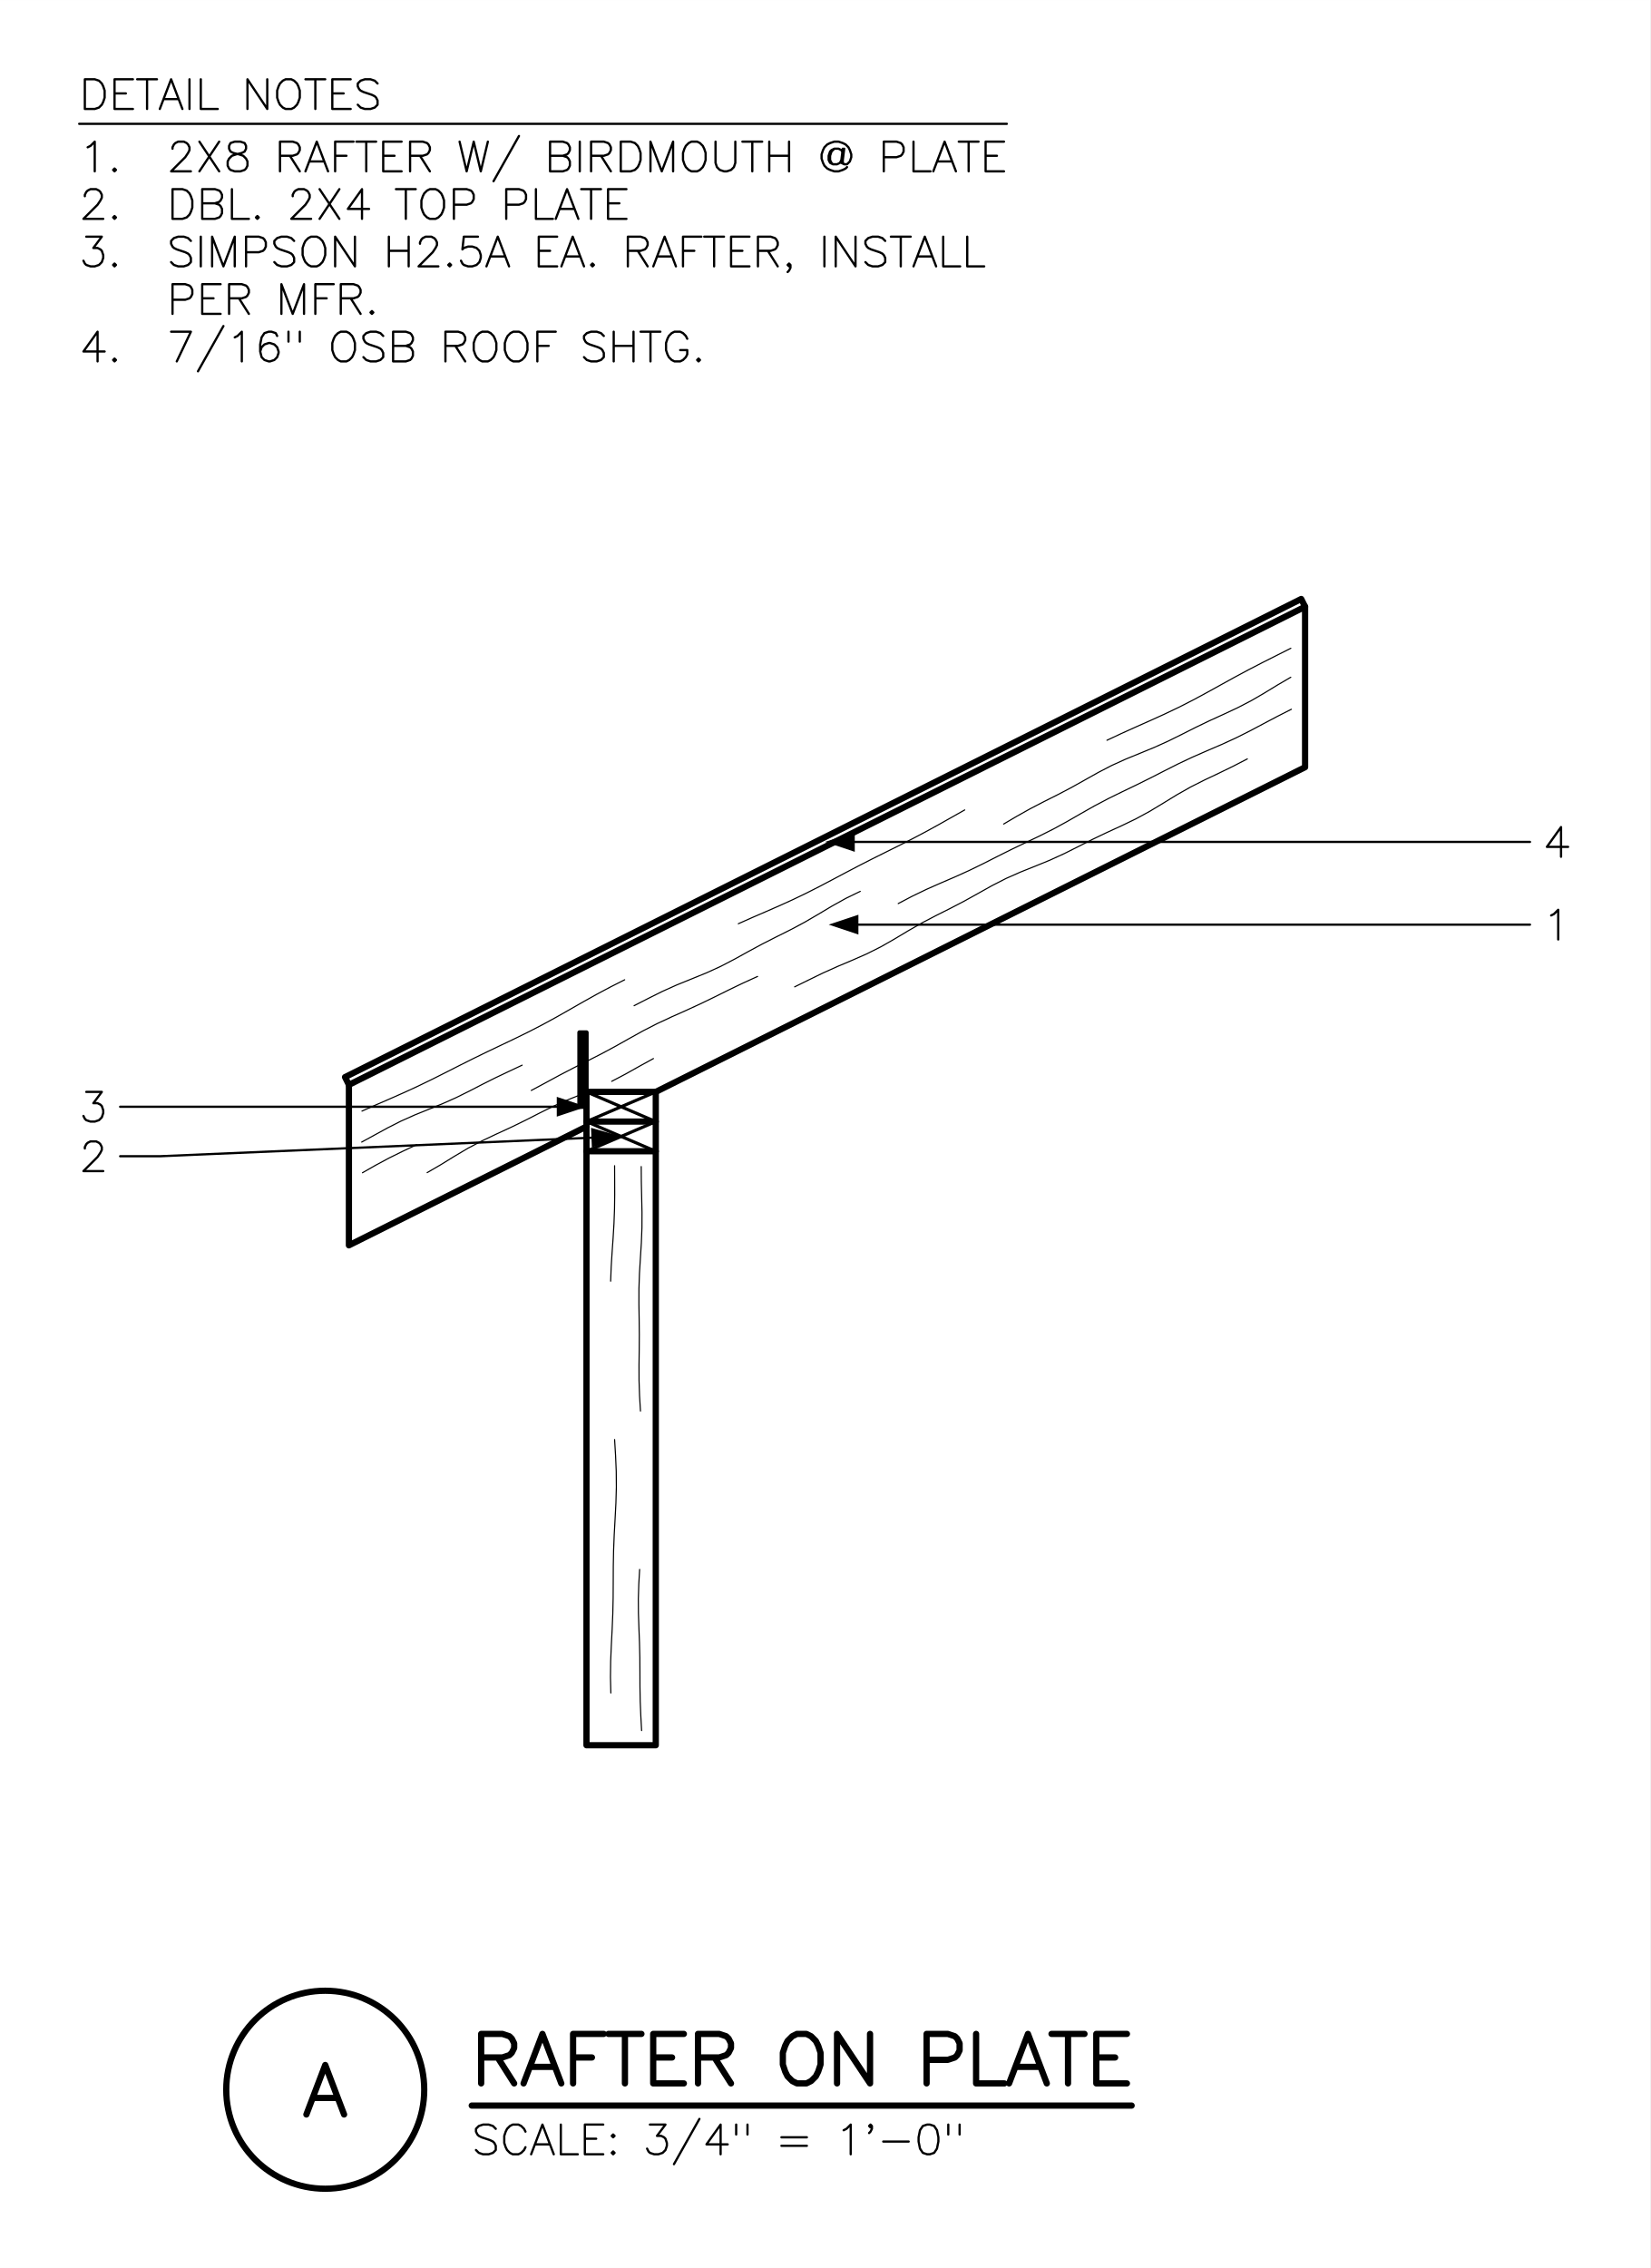
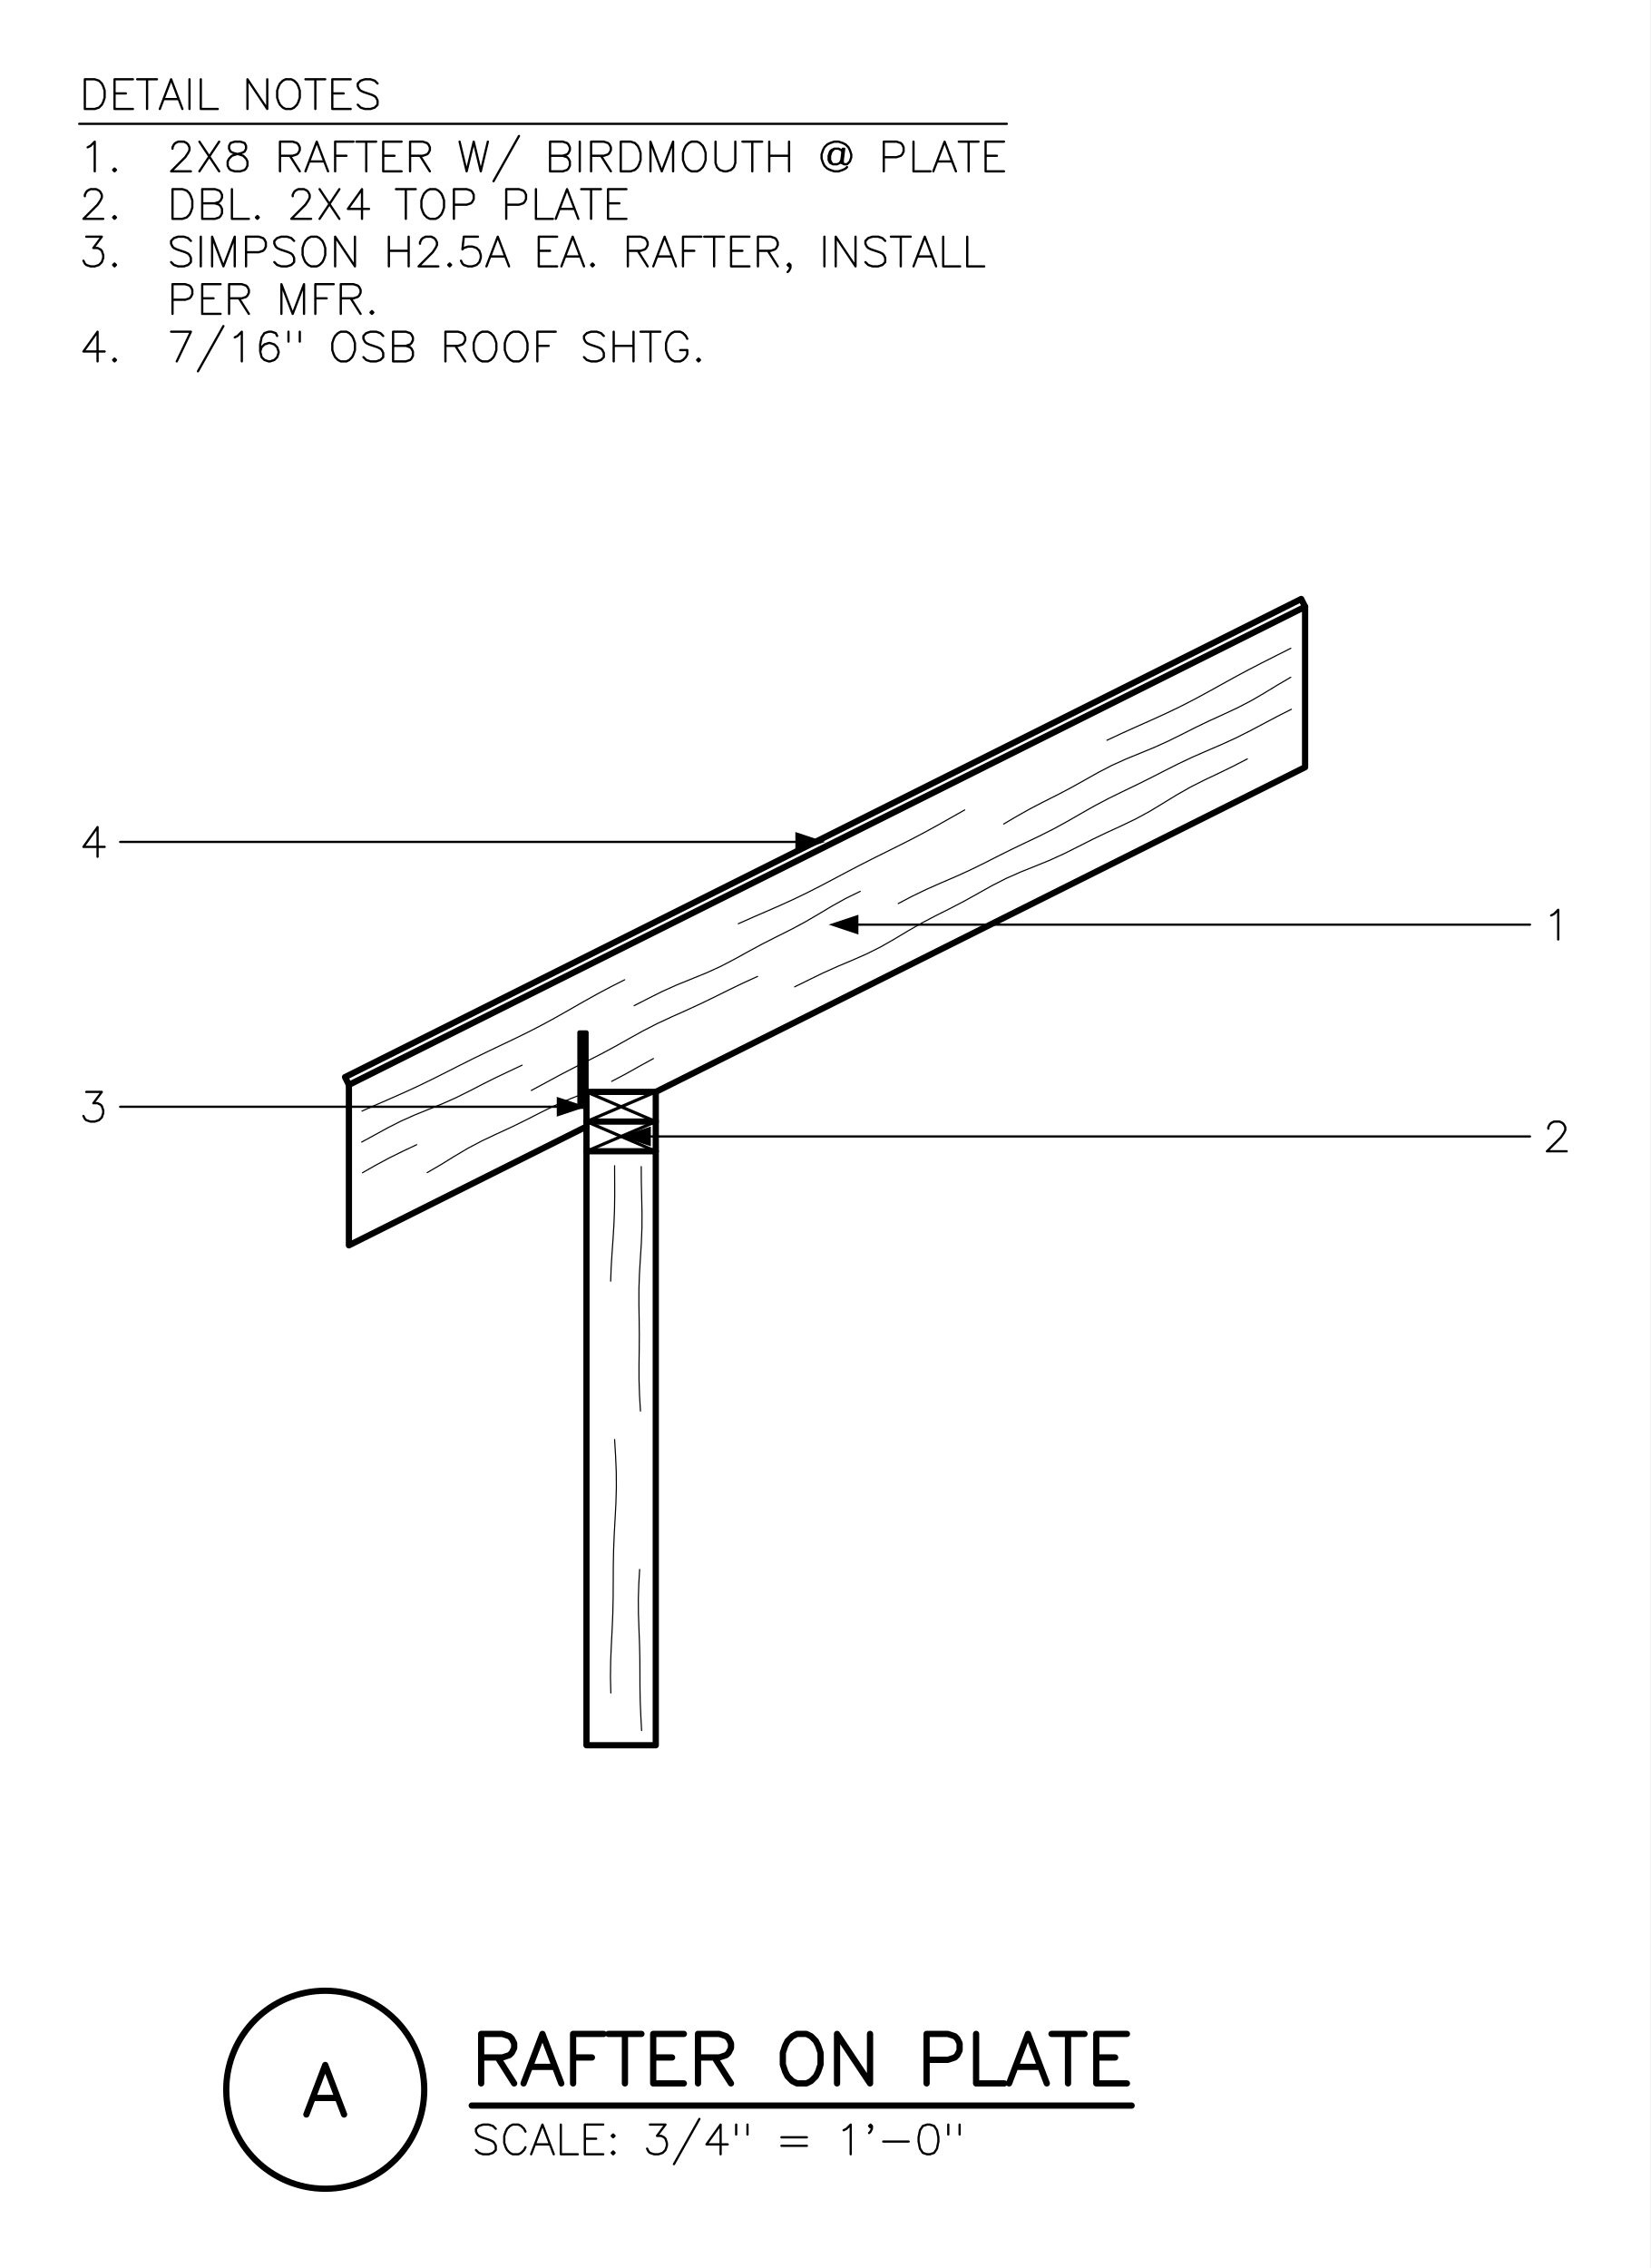
<svg xmlns="http://www.w3.org/2000/svg" width="5.209in" height="7.159in" viewBox="0 0 500.111 687.28">
  <rect width="100%" height="100%" fill="#fff" />
  <g id="S-DETL-PATT">
    <g data-src="stud">
      <path d="M194.457 524.44L194.216 520M194.216 520L194.033 515.56M194.033 515.56L193.955 511.12M193.955 511.12L193.944 506.68M193.944 506.68L193.917 502.24M193.917 502.24L193.81 497.8M193.81 497.8L193.64 493.36M193.64 493.36L193.491 488.92M193.491 488.92L193.464 484.48M193.464 484.48L193.601 480.04M193.601 480.04L193.856 475.6M194.109 427.6L193.831 422.969M193.831 422.969L193.677 418.338M193.677 418.338L193.667 413.708M193.667 413.708L193.728 409.077M193.728 409.077L193.757 404.447M193.757 404.447L193.711 399.816M193.711 399.816L193.639 395.185M193.639 395.185L193.646 390.555M193.646 390.555L193.802 385.924M193.802 385.924L194.084 381.294M194.084 381.294L194.377 376.663M194.377 376.663L194.557 372.032M194.557 372.032L194.572 367.402M194.572 367.402L194.474 362.771M194.474 362.771L194.371 358.141M194.371 358.141L194.34 353.51M185.13 513.04L185.013 508.24M185.013 508.24L185.075 503.44M185.075 503.44L185.275 498.64M185.275 498.64L185.522 493.84M185.522 493.84L185.722 489.04M185.722 489.04L185.826 484.24M185.826 484.24L185.854 479.44M185.854 479.44L185.874 474.64M185.874 474.64L185.963 469.84M185.963 469.84L186.155 465.04M186.155 465.04L186.42 460.24M186.42 460.24L186.669 455.44M186.669 455.44L186.804 450.64M186.804 450.64L186.765 445.84M186.765 445.84L186.56 441.04M186.56 441.04L186.268 436.24M185.073 388.24L185.238 383.866M185.238 383.866L185.511 379.493M185.511 379.493L185.819 375.12M185.819 375.12L186.081 370.746M186.081 370.746L186.244 366.373M186.244 366.373L186.3 362M186.3 362L186.288 357.626M186.288 357.626L186.268 353.253" fill="none" stroke="#000" stroke-linecap="round" stroke-linejoin="round" stroke-width="0.34" />
    </g>
    <g data-src="rafter">
      <path d="M129.459 355.345L133.617 352.928M133.617 352.928L137.717 350.394M137.717 350.394L141.856 347.94M141.856 347.94L146.104 345.702M146.104 345.702L150.446 343.653M150.446 343.653L154.807 341.642M154.807 341.642L159.122 339.54M159.122 339.54L163.398 337.358M163.398 337.358L167.701 335.231M167.701 335.231L172.092 333.28M172.092 333.28L176.561 331.484M185.391 327.678L189.64 325.442M189.64 325.442L193.828 323.087M193.828 323.087L198.041 320.779M240.84 299.045L245.148 296.927M245.148 296.927L249.464 294.828M249.464 294.828L253.846 292.859M253.846 292.859L258.278 290.989M258.278 290.989L262.679 289.058M262.679 289.058L266.97 286.907M266.97 286.907L271.144 284.521M271.144 284.521L275.271 282.044M275.271 282.044L279.445 279.657M279.445 279.657L283.698 277.431M283.698 277.431L287.989 275.28M287.989 275.28L292.247 273.061M292.247 273.061L296.446 270.727M296.446 270.727L300.639 268.38M300.639 268.38L304.912 266.193M304.912 266.193L309.306 264.248M309.306 264.248L313.779 262.46M313.779 262.46L318.234 260.637M318.234 260.637L322.602 258.64M322.602 258.64L326.892 256.488M326.892 256.488L331.174 254.319M331.174 254.319L335.505 252.247M335.505 252.247L339.871 250.246M339.871 250.246L344.198 248.166M344.198 248.166L348.418 245.874M348.418 245.874L352.54 243.385M352.54 243.385L356.646 240.863M356.646 240.863L360.827 238.492M360.827 238.492L365.112 236.33M365.112 236.33L369.451 234.274M369.451 234.274L373.767 232.172M373.767 232.172L378.031 229.968M109.856 355.383L113.88 353.084M113.88 353.084L117.96 350.897M117.96 350.897L122.111 348.849M122.111 348.849L126.297 346.875M161.013 330.442L165.247 328.175M165.247 328.175L169.469 325.887M169.469 325.887L173.726 323.667M173.726 323.667L178.015 321.512M178.015 321.512L182.292 319.334M182.292 319.334L186.521 317.058M186.521 317.058L190.708 314.7M190.708 314.7L194.91 312.37M194.91 312.37L199.181 310.18M199.181 310.18L203.533 308.15M203.533 308.15L207.921 306.193M207.921 306.193L212.287 304.191M212.287 304.191L216.606 302.096M216.606 302.096L220.905 299.961M220.905 299.961L225.232 297.882M225.232 297.882L229.602 295.89M272.227 273.807L276.43 271.6M276.43 271.6L280.705 269.535M280.705 269.535L285.051 267.612M285.051 267.612L289.418 265.733M289.418 265.733L293.747 263.775M293.747 263.775L298.013 261.694M298.013 261.694L302.246 259.545M302.246 259.545L306.493 257.423M306.493 257.423L310.773 255.37M310.773 255.37L315.06 253.328M315.06 253.328L319.3 251.194M319.3 251.194L323.467 248.914M323.467 248.914L327.588 246.541M327.588 246.541L331.724 244.198M331.724 244.198L335.923 241.982M335.923 241.982L340.184 239.89M340.184 239.89L344.463 237.833M344.463 237.833L348.716 235.724M348.716 235.724L352.94 233.559M352.94 233.559L357.178 231.42M357.178 231.42L361.473 229.396M361.473 229.396L365.829 227.492M365.829 227.492L370.197 225.615M370.197 225.615L374.517 223.641M374.517 223.641L378.761 221.514M378.761 221.514L382.955 219.287M382.955 219.287L387.153 217.068M387.153 217.068L391.386 214.92M109.618 346.085L113.565 343.93M113.565 343.93L117.509 341.769M117.509 341.769L121.516 339.735M121.516 339.735L125.623 337.9M125.623 337.9L129.802 336.211M129.802 336.211L133.98 334.518M133.98 334.518L138.089 332.688M138.089 332.688L142.118 330.698M142.118 330.698L146.111 328.636M146.111 328.636L150.127 326.619M150.127 326.619L154.187 324.69M154.187 324.69L158.253 322.774M192.178 304.76L196.448 302.566M196.448 302.566L200.744 300.425M200.744 300.425L205.127 298.459M205.127 298.459L209.589 296.648M209.589 296.648L214.048 294.834M214.048 294.834L218.418 292.841M218.418 292.841L222.677 290.626M222.677 290.626L226.88 288.299M226.88 288.299L231.107 286.019M231.107 286.019L235.387 283.847M235.387 283.847L239.679 281.698M239.679 281.698L243.914 279.434M243.914 279.434L248.069 277.011M248.069 277.011L252.201 274.541M252.201 274.541L256.4 272.207M256.4 272.207L260.718 270.109M304.182 249.707L308.199 247.335M308.199 247.335L312.262 245.054M312.262 245.054L316.393 242.911M316.393 242.911L320.55 240.819M320.55 240.819L324.672 238.656M324.672 238.656L328.739 236.384M328.739 236.384L332.799 234.099M332.799 234.099L336.931 231.955M336.931 231.955L341.172 230.033M341.172 230.033L345.492 228.267M345.492 228.267L349.807 226.491M349.807 226.491L354.051 224.573M354.051 224.573L358.222 222.509M358.222 222.509L362.377 220.413M362.377 220.413L366.572 218.396M366.572 218.396L370.808 216.463M370.808 216.463L375.026 214.493M375.026 214.493L379.159 212.352M379.159 212.352L383.189 210.007M383.189 210.007L387.174 207.571M387.174 207.571L391.2 205.217M109.699 336.696L113.987 334.795M113.987 334.795L118.29 332.925M118.29 332.925L122.58 331.03M122.58 331.03L126.836 329.066M126.836 329.066L131.052 327.021M131.052 327.021L135.238 324.917M135.238 324.917L139.415 322.796M139.415 322.796L143.605 320.7M143.605 320.7L147.817 318.649M147.817 318.649L152.047 316.634M152.047 316.634L156.277 314.617M156.277 314.617L160.481 312.549M160.481 312.549L164.641 310.394M164.641 310.394L168.755 308.146M168.755 308.146L172.836 305.831M172.836 305.831L176.909 303.503M176.909 303.503L181.005 301.218M181.005 301.218L185.141 299.015M185.141 299.015L189.322 296.901M223.764 279.92L227.896 278.083M227.896 278.083L232.048 276.285M232.048 276.285L236.194 274.475M236.194 274.475L240.311 272.606M240.311 272.606L244.383 270.648M244.383 270.648L248.411 268.603M248.411 268.603L252.41 266.499M252.41 266.499L256.401 264.379M256.401 264.379L260.404 262.284M260.404 262.284L264.429 260.233M264.429 260.233L268.473 258.218M268.473 258.218L272.519 256.209M272.519 256.209L276.548 254.164M276.548 254.164L280.544 252.055M280.544 252.055L284.506 249.877M284.506 249.877L288.445 247.653M288.445 247.653L292.384 245.429M335.493 224.317L339.834 222.281M339.834 222.281L344.206 220.309M344.206 220.309L348.591 218.36M348.591 218.36L352.959 216.38M352.959 216.38L357.285 214.313M357.285 214.313L361.555 212.136M361.555 212.136L365.776 209.861M365.776 209.861L369.972 207.536M369.972 207.536L374.172 205.218M374.172 205.218L378.397 202.951M378.397 202.951L382.656 200.75M382.656 200.75L386.936 198.593M386.936 198.593L391.216 196.436" fill="none" stroke="#000" stroke-linecap="round" stroke-linejoin="round" stroke-width="0.34" />
    </g>
  </g>
  <g id="S-DETL-BYND">
    <g data-src="plate1">
      <path d="M177.745 348.88L198.745 339.88" fill="none" stroke="#000" stroke-linecap="round" stroke-linejoin="round" stroke-width="0.945" />
      <path d="M198.745 348.88L177.745 339.88" fill="none" stroke="#000" stroke-linecap="round" stroke-linejoin="round" stroke-width="0.945" />
    </g>
    <g data-src="plate2">
      <path d="M177.745 339.88L198.745 330.88" fill="none" stroke="#000" stroke-linecap="round" stroke-linejoin="round" stroke-width="0.945" />
      <path d="M198.745 339.88L177.745 330.88" fill="none" stroke="#000" stroke-linecap="round" stroke-linejoin="round" stroke-width="0.945" />
    </g>
  </g>
  <g id="S-DETL-CUT">
    <g data-src="stud">
      <path d="M177.745 528.88L198.745 528.88L198.745 348.88L177.745 348.88L177.745 528.88Z" fill="none" stroke="#000" stroke-linecap="round" stroke-linejoin="round" stroke-width="1.89" />
    </g>
    <g data-src="plate1">
      <path d="M198.745 348.88L198.745 339.88L177.745 339.88L177.745 348.88" fill="none" stroke="#000" stroke-linecap="round" stroke-linejoin="round" stroke-width="1.89" />
    </g>
    <g data-src="plate2">
      <path d="M198.745 339.88L198.745 330.88L177.745 330.88L177.745 339.88" fill="none" stroke="#000" stroke-linecap="round" stroke-linejoin="round" stroke-width="1.89" />
    </g>
    <g data-src="rafter">
      <path d="M198.745 330.88L395.54 232.482L395.54 183.848L105.745 328.745L105.745 377.38L177.745 341.38" fill="none" stroke="#000" stroke-linecap="round" stroke-linejoin="round" stroke-width="1.89" />
    </g>
    <g data-src="shtg">
      <path d="M395.54 183.848L394.366 181.5L104.571 326.397L105.745 328.745" fill="none" stroke="#000" stroke-linecap="round" stroke-linejoin="round" stroke-width="1.89" />
    </g>
  </g>
  <g id="S-DETL-STL">
    <g data-src="tie">
      <path d="M177.745 312.88L177.745 335.38L175.633 335.38L175.633 312.88L177.745 312.88Z" fill="#000" fill-rule="evenodd" stroke="none" />
      <path d="M177.745 335.38L175.633 335.38L175.633 312.88L177.745 312.88L177.745 330.88" fill="none" stroke="#000" stroke-linecap="round" stroke-linejoin="round" stroke-width="1.323" />
    </g>
  </g>
  <g id="S-ANNO-NOTE">
    <g data-src="n1">
      <path d="M470.111 277.404L470.968 276.976L472.254 275.69L472.254 284.69" fill="none" stroke="#000" stroke-linecap="round" stroke-linejoin="round" stroke-width="0.68" />
      <path d="M463.7 280.19L451.7 280.19L260.162 280.19" fill="none" stroke="#000" stroke-linecap="round" stroke-linejoin="round" stroke-width="0.68" />
      <path d="M251.162 280.19L260.162 283.19L260.162 277.19L251.162 280.19Z" fill="#000" fill-rule="evenodd" stroke="none" />
      <path d="M26.571 44.614L27.429 44.186L28.714 42.9L28.714 51.9M34.714 51.043L34.286 51.471L34.714 51.9L35.143 51.471L34.714 51.043" fill="none" stroke="#000" stroke-linecap="round" stroke-linejoin="round" stroke-width="0.68" />
      <path d="M52.286 45.043L52.286 44.614L52.714 43.757L53.143 43.329L54 42.9L55.714 42.9L56.571 43.329L57 43.757L57.429 44.614L57.429 45.471L57 46.329L56.143 47.614L51.857 51.9L57.857 51.9M60.429 42.9L66.429 51.9M66.429 42.9L60.429 51.9M71.143 42.9L69.857 43.329L69.429 44.186L69.429 45.043L69.857 45.9L70.714 46.329L72.429 46.757L73.714 47.186L74.571 48.043L75 48.9L75 50.186L74.571 51.043L74.143 51.471L72.857 51.9L71.143 51.9L69.857 51.471L69.429 51.043L69 50.186L69 48.9L69.429 48.043L70.286 47.186L71.571 46.757L73.286 46.329L74.143 45.9L74.571 45.043L74.571 44.186L74.143 43.329L72.857 42.9L71.143 42.9M84.857 42.9L84.857 51.9M84.857 42.9L88.714 42.9L90 43.329L90.429 43.757L90.857 44.614L90.857 45.471L90.429 46.329L90 46.757L88.714 47.186L84.857 47.186M87.857 47.186L90.857 51.9M96 42.9L92.571 51.9M96 42.9L99.429 51.9M93.857 48.9L98.143 48.9M101.571 42.9L101.571 51.9M101.571 42.9L107.143 42.9M101.571 47.186L105 47.186M111 42.9L111 51.9M108 42.9L114 42.9M116.143 42.9L116.143 51.9M116.143 42.9L121.714 42.9M116.143 47.186L119.571 47.186M116.143 51.9L121.714 51.9M124.286 42.9L124.286 51.9M124.286 42.9L128.143 42.9L129.429 43.329L129.857 43.757L130.286 44.614L130.286 45.471L129.857 46.329L129.429 46.757L128.143 47.186L124.286 47.186M127.286 47.186L130.286 51.9M139.286 42.9L141.429 51.9M143.571 42.9L141.429 51.9M143.571 42.9L145.714 51.9M147.857 42.9L145.714 51.9M157.286 41.186L149.571 54.9M166.714 42.9L166.714 51.9M166.714 42.9L170.571 42.9L171.857 43.329L172.286 43.757L172.714 44.614L172.714 45.471L172.286 46.329L171.857 46.757L170.571 47.186M166.714 47.186L170.571 47.186L171.857 47.614L172.286 48.043L172.714 48.9L172.714 50.186L172.286 51.043L171.857 51.471L170.571 51.9L166.714 51.9M175.714 42.9L175.714 51.9M179.143 42.9L179.143 51.9M179.143 42.9L183 42.9L184.286 43.329L184.714 43.757L185.143 44.614L185.143 45.471L184.714 46.329L184.286 46.757L183 47.186L179.143 47.186M182.143 47.186L185.143 51.9M188.143 42.9L188.143 51.9M188.143 42.9L191.143 42.9L192.429 43.329L193.286 44.186L193.714 45.043L194.143 46.329L194.143 48.471L193.714 49.757L193.286 50.614L192.429 51.471L191.143 51.9L188.143 51.9M197.143 42.9L197.143 51.9M197.143 42.9L200.571 51.9M204 42.9L200.571 51.9M204 42.9L204 51.9M209.571 42.9L208.714 43.329L207.857 44.186L207.429 45.043L207 46.329L207 48.471L207.429 49.757L207.857 50.614L208.714 51.471L209.571 51.9L211.286 51.9L212.143 51.471L213 50.614L213.429 49.757L213.857 48.471L213.857 46.329L213.429 45.043L213 44.186L212.143 43.329L211.286 42.9L209.571 42.9M216.857 42.9L216.857 49.329L217.286 50.614L218.143 51.471L219.429 51.9L220.286 51.9L221.571 51.471L222.429 50.614L222.857 49.329L222.857 42.9M228 42.9L228 51.9M225 42.9L231 42.9M233.143 42.9L233.143 51.9M239.143 42.9L239.143 51.9M233.143 47.186L239.143 47.186M255.429 46.329L255 45.471L254.143 45.043L252.857 45.043L252 45.471L251.571 45.9L251.143 47.186L251.143 48.471L251.571 49.329L252.429 49.757L253.714 49.757L254.571 49.329L255 48.471M252.857 45.043L252 45.9L251.571 47.186L251.571 48.471L252 49.329L252.429 49.757M255.429 45.043L255 48.471L255 49.329L255.857 49.757L256.714 49.757L257.571 48.9L258 47.614L258 46.757L257.571 45.471L257.143 44.614L256.286 43.757L255.429 43.329L254.143 42.9L252.857 42.9L251.571 43.329L250.714 43.757L249.857 44.614L249.429 45.471L249 46.757L249 48.043L249.429 49.329L249.857 50.186L250.714 51.043L251.571 51.471L252.857 51.9L254.143 51.9L255.429 51.471L256.286 51.043L256.714 50.614M255.857 45.043L255.429 48.471L255.429 49.329L255.857 49.757M267.857 42.9L267.857 51.9M267.857 42.9L271.714 42.9L273 43.329L273.429 43.757L273.857 44.614L273.857 45.9L273.429 46.757L273 47.186L271.714 47.614L267.857 47.614M276.857 42.9L276.857 51.9M276.857 51.9L282 51.9M286.286 42.9L282.857 51.9M286.286 42.9L289.714 51.9M284.143 48.9L288.429 48.9M293.571 42.9L293.571 51.9M290.571 42.9L296.571 42.9M298.714 42.9L298.714 51.9M298.714 42.9L304.286 42.9M298.714 47.186L302.143 47.186M298.714 51.9L304.286 51.9" fill="none" stroke="#000" stroke-linecap="round" stroke-linejoin="round" stroke-width="0.68" />
    </g>
    <g data-src="n2">
-       <path d="M25.714 348.022L25.714 347.594L26.143 346.737L26.571 346.308L27.429 345.88L29.143 345.88L30 346.308L30.429 346.737L30.857 347.594L30.857 348.451L30.429 349.308L29.571 350.594L25.286 354.88L31.286 354.88" fill="none" stroke="#000" stroke-linecap="round" stroke-linejoin="round" stroke-width="0.68" />
-       <path d="M36.411 350.38L48.411 350.38L179.254 344.765" fill="none" stroke="#000" stroke-linecap="round" stroke-linejoin="round" stroke-width="0.68" />
-       <path d="M188.245 344.38L179.125 341.768L179.382 347.763L188.245 344.38Z" fill="#000" fill-rule="evenodd" stroke="none" />
+       <path d="M469.254 342.022L469.254 341.594L469.683 340.737L470.111 340.308L470.968 339.88L472.683 339.88L473.54 340.308L473.968 340.737L474.397 341.594L474.397 342.451L473.968 343.308L473.111 344.594L468.825 348.88L474.825 348.88" fill="none" stroke="#000" stroke-linecap="round" stroke-linejoin="round" stroke-width="0.68" />
+       <path d="M463.7 344.38L451.7 344.38L197.245 344.38" fill="none" stroke="#000" stroke-linecap="round" stroke-linejoin="round" stroke-width="0.68" />
+       <path d="M188.245 344.38L197.245 347.38L197.245 341.38L188.245 344.38Z" fill="#000" fill-rule="evenodd" stroke="none" />
      <path d="M25.714 59.443L25.714 59.014L26.143 58.157L26.571 57.729L27.429 57.3L29.143 57.3L30 57.729L30.429 58.157L30.857 59.014L30.857 59.871L30.429 60.729L29.571 62.014L25.286 66.3L31.286 66.3M34.714 65.443L34.286 65.871L34.714 66.3L35.143 65.871L34.714 65.443" fill="none" stroke="#000" stroke-linecap="round" stroke-linejoin="round" stroke-width="0.68" />
      <path d="M52.286 57.3L52.286 66.3M52.286 57.3L55.286 57.3L56.571 57.729L57.429 58.586L57.857 59.443L58.286 60.729L58.286 62.871L57.857 64.157L57.429 65.014L56.571 65.871L55.286 66.3L52.286 66.3M61.286 57.3L61.286 66.3M61.286 57.3L65.143 57.3L66.429 57.729L66.857 58.157L67.286 59.014L67.286 59.871L66.857 60.729L66.429 61.157L65.143 61.586M61.286 61.586L65.143 61.586L66.429 62.014L66.857 62.443L67.286 63.3L67.286 64.586L66.857 65.443L66.429 65.871L65.143 66.3L61.286 66.3M70.286 57.3L70.286 66.3M70.286 66.3L75.429 66.3M78 65.443L77.571 65.871L78 66.3L78.429 65.871L78 65.443M88.714 59.443L88.714 59.014L89.143 58.157L89.571 57.729L90.429 57.3L92.143 57.3L93 57.729L93.429 58.157L93.857 59.014L93.857 59.871L93.429 60.729L92.571 62.014L88.286 66.3L94.286 66.3M96.857 57.3L102.857 66.3M102.857 57.3L96.857 66.3M109.714 57.3L105.429 63.3L111.857 63.3M109.714 57.3L109.714 66.3M123 57.3L123 66.3M120 57.3L126 57.3M130.286 57.3L129.429 57.729L128.571 58.586L128.143 59.443L127.714 60.729L127.714 62.871L128.143 64.157L128.571 65.014L129.429 65.871L130.286 66.3L132 66.3L132.857 65.871L133.714 65.014L134.143 64.157L134.571 62.871L134.571 60.729L134.143 59.443L133.714 58.586L132.857 57.729L132 57.3L130.286 57.3M137.571 57.3L137.571 66.3M137.571 57.3L141.429 57.3L142.714 57.729L143.143 58.157L143.571 59.014L143.571 60.3L143.143 61.157L142.714 61.586L141.429 62.014L137.571 62.014M153.429 57.3L153.429 66.3M153.429 57.3L157.286 57.3L158.571 57.729L159 58.157L159.429 59.014L159.429 60.3L159 61.157L158.571 61.586L157.286 62.014L153.429 62.014M162.429 57.3L162.429 66.3M162.429 66.3L167.571 66.3M171.857 57.3L168.429 66.3M171.857 57.3L175.286 66.3M169.714 63.3L174 63.3M179.143 57.3L179.143 66.3M176.143 57.3L182.143 57.3M184.286 57.3L184.286 66.3M184.286 57.3L189.857 57.3M184.286 61.586L187.714 61.586M184.286 66.3L189.857 66.3" fill="none" stroke="#000" stroke-linecap="round" stroke-linejoin="round" stroke-width="0.68" />
    </g>
    <g data-src="n3">
      <path d="M26.143 330.88L30.857 330.88L28.286 334.308L29.571 334.308L30.429 334.737L30.857 335.165L31.286 336.451L31.286 337.308L30.857 338.594L30 339.451L28.714 339.88L27.429 339.88L26.143 339.451L25.714 339.022L25.286 338.165" fill="none" stroke="#000" stroke-linecap="round" stroke-linejoin="round" stroke-width="0.68" />
      <path d="M36.411 335.38L48.411 335.38L168.745 335.38" fill="none" stroke="#000" stroke-linecap="round" stroke-linejoin="round" stroke-width="0.68" />
      <path d="M177.745 335.38L168.745 332.38L168.745 338.38L177.745 335.38Z" fill="#000" fill-rule="evenodd" stroke="none" />
      <path d="M26.143 71.7L30.857 71.7L28.286 75.129L29.571 75.129L30.429 75.557L30.857 75.986L31.286 77.271L31.286 78.129L30.857 79.414L30 80.271L28.714 80.7L27.429 80.7L26.143 80.271L25.714 79.843L25.286 78.986M34.714 79.843L34.286 80.271L34.714 80.7L35.143 80.271L34.714 79.843" fill="none" stroke="#000" stroke-linecap="round" stroke-linejoin="round" stroke-width="0.68" />
      <path d="M57.857 72.986L57 72.129L55.714 71.7L54 71.7L52.714 72.129L51.857 72.986L51.857 73.843L52.286 74.7L52.714 75.129L53.571 75.557L56.143 76.414L57 76.843L57.429 77.271L57.857 78.129L57.857 79.414L57 80.271L55.714 80.7L54 80.7L52.714 80.271L51.857 79.414M60.857 71.7L60.857 80.7M64.286 71.7L64.286 80.7M64.286 71.7L67.714 80.7M71.143 71.7L67.714 80.7M71.143 71.7L71.143 80.7M74.571 71.7L74.571 80.7M74.571 71.7L78.429 71.7L79.714 72.129L80.143 72.557L80.571 73.414L80.571 74.7L80.143 75.557L79.714 75.986L78.429 76.414L74.571 76.414M89.143 72.986L88.286 72.129L87 71.7L85.286 71.7L84 72.129L83.143 72.986L83.143 73.843L83.571 74.7L84 75.129L84.857 75.557L87.429 76.414L88.286 76.843L88.714 77.271L89.143 78.129L89.143 79.414L88.286 80.271L87 80.7L85.286 80.7L84 80.271L83.143 79.414M94.286 71.7L93.429 72.129L92.571 72.986L92.143 73.843L91.714 75.129L91.714 77.271L92.143 78.557L92.571 79.414L93.429 80.271L94.286 80.7L96 80.7L96.857 80.271L97.714 79.414L98.143 78.557L98.571 77.271L98.571 75.129L98.143 73.843L97.714 72.986L96.857 72.129L96 71.7L94.286 71.7M101.571 71.7L101.571 80.7M101.571 71.7L107.571 80.7M107.571 71.7L107.571 80.7M117.857 71.7L117.857 80.7M123.857 71.7L123.857 80.7M117.857 75.986L123.857 75.986M127.286 73.843L127.286 73.414L127.714 72.557L128.143 72.129L129 71.7L130.714 71.7L131.571 72.129L132 72.557L132.429 73.414L132.429 74.271L132 75.129L131.143 76.414L126.857 80.7L132.857 80.7M136.286 79.843L135.857 80.271L136.286 80.7L136.714 80.271L136.286 79.843M144.857 71.7L140.571 71.7L140.143 75.557L140.571 75.129L141.857 74.7L143.143 74.7L144.429 75.129L145.286 75.986L145.714 77.271L145.714 78.129L145.286 79.414L144.429 80.271L143.143 80.7L141.857 80.7L140.571 80.271L140.143 79.843L139.714 78.986M150.857 71.7L147.429 80.7M150.857 71.7L154.286 80.7M148.714 77.7L153 77.7M163.286 71.7L163.286 80.7M163.286 71.7L168.857 71.7M163.286 75.986L166.714 75.986M163.286 80.7L168.857 80.7M173.571 71.7L170.143 80.7M173.571 71.7L177 80.7M171.429 77.7L175.714 77.7M179.571 79.843L179.143 80.271L179.571 80.7L180 80.271L179.571 79.843M190.286 71.7L190.286 80.7M190.286 71.7L194.143 71.7L195.429 72.129L195.857 72.557L196.286 73.414L196.286 74.271L195.857 75.129L195.429 75.557L194.143 75.986L190.286 75.986M193.286 75.986L196.286 80.7M201.429 71.7L198 80.7M201.429 71.7L204.857 80.7M199.286 77.7L203.571 77.7M207 71.7L207 80.7M207 71.7L212.571 71.7M207 75.986L210.429 75.986M216.429 71.7L216.429 80.7M213.429 71.7L219.429 71.7M221.571 71.7L221.571 80.7M221.571 71.7L227.143 71.7M221.571 75.986L225 75.986M221.571 80.7L227.143 80.7M229.714 71.7L229.714 80.7M229.714 71.7L233.571 71.7L234.857 72.129L235.286 72.557L235.714 73.414L235.714 74.271L235.286 75.129L234.857 75.557L233.571 75.986L229.714 75.986M232.714 75.986L235.714 80.7M239.571 80.271L239.143 80.7L238.714 80.271L239.143 79.843L239.571 80.271L239.571 81.129L239.143 81.986L238.714 82.414M249.857 71.7L249.857 80.7M253.286 71.7L253.286 80.7M253.286 71.7L259.286 80.7M259.286 71.7L259.286 80.7M268.286 72.986L267.429 72.129L266.143 71.7L264.429 71.7L263.143 72.129L262.286 72.986L262.286 73.843L262.714 74.7L263.143 75.129L264 75.557L266.571 76.414L267.429 76.843L267.857 77.271L268.286 78.129L268.286 79.414L267.429 80.271L266.143 80.7L264.429 80.7L263.143 80.271L262.286 79.414M273 71.7L273 80.7M270 71.7L276 71.7M280.286 71.7L276.857 80.7M280.286 71.7L283.714 80.7M278.143 77.7L282.429 77.7M285.857 71.7L285.857 80.7M285.857 80.7L291 80.7M293.143 71.7L293.143 80.7M293.143 80.7L298.286 80.7" fill="none" stroke="#000" stroke-linecap="round" stroke-linejoin="round" stroke-width="0.68" />
      <path d="M52.286 86.1L52.286 95.1M52.286 86.1L56.143 86.1L57.429 86.529L57.857 86.957L58.286 87.814L58.286 89.1L57.857 89.957L57.429 90.386L56.143 90.814L52.286 90.814M61.286 86.1L61.286 95.1M61.286 86.1L66.857 86.1M61.286 90.386L64.714 90.386M61.286 95.1L66.857 95.1M69.429 86.1L69.429 95.1M69.429 86.1L73.286 86.1L74.571 86.529L75 86.957L75.429 87.814L75.429 88.671L75 89.529L74.571 89.957L73.286 90.386L69.429 90.386M72.429 90.386L75.429 95.1M85.286 86.1L85.286 95.1M85.286 86.1L88.714 95.1M92.143 86.1L88.714 95.1M92.143 86.1L92.143 95.1M95.571 86.1L95.571 95.1M95.571 86.1L101.143 86.1M95.571 90.386L99 90.386M103.286 86.1L103.286 95.1M103.286 86.1L107.143 86.1L108.429 86.529L108.857 86.957L109.286 87.814L109.286 88.671L108.857 89.529L108.429 89.957L107.143 90.386L103.286 90.386M106.286 90.386L109.286 95.1M112.714 94.243L112.286 94.671L112.714 95.1L113.143 94.671L112.714 94.243" fill="none" stroke="#000" stroke-linecap="round" stroke-linejoin="round" stroke-width="0.68" />
    </g>
    <g data-src="n4">
-       <path d="M473.111 250.623L468.825 256.623L475.254 256.623M473.111 250.623L473.111 259.623" fill="none" stroke="#000" stroke-linecap="round" stroke-linejoin="round" stroke-width="0.68" />
-       <path d="M463.7 255.123L451.7 255.123L259.056 255.123" fill="none" stroke="#000" stroke-linecap="round" stroke-linejoin="round" stroke-width="0.68" />
-       <path d="M250.056 255.123L259.056 258.123L259.056 252.123L250.056 255.123Z" fill="#000" fill-rule="evenodd" stroke="none" />
+       <path d="M29.571 250.623L25.286 256.623L31.714 256.623M29.571 250.623L29.571 259.623" fill="none" stroke="#000" stroke-linecap="round" stroke-linejoin="round" stroke-width="0.68" />
+       <path d="M36.411 255.123L48.411 255.123L241.056 255.123" fill="none" stroke="#000" stroke-linecap="round" stroke-linejoin="round" stroke-width="0.68" />
+       <path d="M250.056 255.123L241.056 252.123L241.056 258.123L250.056 255.123Z" fill="#000" fill-rule="evenodd" stroke="none" />
      <path d="M29.571 100.5L25.286 106.5L31.714 106.5M29.571 100.5L29.571 109.5M34.714 108.643L34.286 109.071L34.714 109.5L35.143 109.071L34.714 108.643" fill="none" stroke="#000" stroke-linecap="round" stroke-linejoin="round" stroke-width="0.68" />
      <path d="M57.857 100.5L53.571 109.5M51.857 100.5L57.857 100.5M67.714 98.786L60 112.5M71.143 102.214L72 101.786L73.286 100.5L73.286 109.5M84 101.786L83.571 100.929L82.286 100.5L81.429 100.5L80.143 100.929L79.286 102.214L78.857 104.357L78.857 106.5L79.286 108.214L80.143 109.071L81.429 109.5L81.857 109.5L83.143 109.071L84 108.214L84.429 106.929L84.429 106.5L84 105.214L83.143 104.357L81.857 103.929L81.429 103.929L80.143 104.357L79.286 105.214L78.857 106.5M87.429 100.5L87.429 103.5M90.857 100.5L90.857 103.5M103.286 100.5L102.429 100.929L101.571 101.786L101.143 102.643L100.714 103.929L100.714 106.071L101.143 107.357L101.571 108.214L102.429 109.071L103.286 109.5L105 109.5L105.857 109.071L106.714 108.214L107.143 107.357L107.571 106.071L107.571 103.929L107.143 102.643L106.714 101.786L105.857 100.929L105 100.5L103.286 100.5M116.143 101.786L115.286 100.929L114 100.5L112.286 100.5L111 100.929L110.143 101.786L110.143 102.643L110.571 103.5L111 103.929L111.857 104.357L114.429 105.214L115.286 105.643L115.714 106.071L116.143 106.929L116.143 108.214L115.286 109.071L114 109.5L112.286 109.5L111 109.071L110.143 108.214M119.143 100.5L119.143 109.5M119.143 100.5L123 100.5L124.286 100.929L124.714 101.357L125.143 102.214L125.143 103.071L124.714 103.929L124.286 104.357L123 104.786M119.143 104.786L123 104.786L124.286 105.214L124.714 105.643L125.143 106.5L125.143 107.786L124.714 108.643L124.286 109.071L123 109.5L119.143 109.5M135 100.5L135 109.5M135 100.5L138.857 100.5L140.143 100.929L140.571 101.357L141 102.214L141 103.071L140.571 103.929L140.143 104.357L138.857 104.786L135 104.786M138 104.786L141 109.5M146.143 100.5L145.286 100.929L144.429 101.786L144 102.643L143.571 103.929L143.571 106.071L144 107.357L144.429 108.214L145.286 109.071L146.143 109.5L147.857 109.5L148.714 109.071L149.571 108.214L150 107.357L150.429 106.071L150.429 103.929L150 102.643L149.571 101.786L148.714 100.929L147.857 100.5L146.143 100.5M155.571 100.5L154.714 100.929L153.857 101.786L153.429 102.643L153 103.929L153 106.071L153.429 107.357L153.857 108.214L154.714 109.071L155.571 109.5L157.286 109.5L158.143 109.071L159 108.214L159.429 107.357L159.857 106.071L159.857 103.929L159.429 102.643L159 101.786L158.143 100.929L157.286 100.5L155.571 100.5M162.857 100.5L162.857 109.5M162.857 100.5L168.429 100.5M162.857 104.786L166.286 104.786M183 101.786L182.143 100.929L180.857 100.5L179.143 100.5L177.857 100.929L177 101.786L177 102.643L177.429 103.5L177.857 103.929L178.714 104.357L181.286 105.214L182.143 105.643L182.571 106.071L183 106.929L183 108.214L182.143 109.071L180.857 109.5L179.143 109.5L177.857 109.071L177 108.214M186 100.5L186 109.5M192 100.5L192 109.5M186 104.786L192 104.786M197.143 100.5L197.143 109.5M194.143 100.5L200.143 100.5M208.286 102.643L207.857 101.786L207 100.929L206.143 100.5L204.429 100.5L203.571 100.929L202.714 101.786L202.286 102.643L201.857 103.929L201.857 106.071L202.286 107.357L202.714 108.214L203.571 109.071L204.429 109.5L206.143 109.5L207 109.071L207.857 108.214L208.286 107.357L208.286 106.071M206.143 106.071L208.286 106.071M211.714 108.643L211.286 109.071L211.714 109.5L212.143 109.071L211.714 108.643" fill="none" stroke="#000" stroke-linecap="round" stroke-linejoin="round" stroke-width="0.68" />
    </g>
    <g data-src="notes_list">
      <path d="M25.714 24L25.714 33M25.714 24L28.714 24L30 24.429L30.857 25.286L31.286 26.143L31.714 27.429L31.714 29.571L31.286 30.857L30.857 31.714L30 32.571L28.714 33L25.714 33M34.714 24L34.714 33M34.714 24L40.286 24M34.714 28.286L38.143 28.286M34.714 33L40.286 33M44.571 24L44.571 33M41.571 24L47.571 24M51.857 24L48.429 33M51.857 24L55.286 33M49.714 30L54 30M57.429 24L57.429 33M60.857 24L60.857 33M60.857 33L66 33M75 24L75 33M75 24L81 33M81 24L81 33M86.571 24L85.714 24.429L84.857 25.286L84.429 26.143L84 27.429L84 29.571L84.429 30.857L84.857 31.714L85.714 32.571L86.571 33L88.286 33L89.143 32.571L90 31.714L90.429 30.857L90.857 29.571L90.857 27.429L90.429 26.143L90 25.286L89.143 24.429L88.286 24L86.571 24M95.571 24L95.571 33M92.571 24L98.571 24M100.714 24L100.714 33M100.714 24L106.286 24M100.714 28.286L104.143 28.286M100.714 33L106.286 33M114.429 25.286L113.571 24.429L112.286 24L110.571 24L109.286 24.429L108.429 25.286L108.429 26.143L108.857 27L109.286 27.429L110.143 27.857L112.714 28.714L113.571 29.143L114 29.571L114.429 30.429L114.429 31.714L113.571 32.571L112.286 33L110.571 33L109.286 32.571L108.429 31.714" fill="none" stroke="#000" stroke-linecap="round" stroke-linejoin="round" stroke-width="0.68" />
      <path d="M24 37.5L305.143 37.5" fill="none" stroke="#000" stroke-linecap="round" stroke-linejoin="round" stroke-width="0.68" />
    </g>
  </g>
  <g id="S-ANNO-TTLB">
    <g data-src="title:A">
      <path d="M68.571 633.28A30 30 0 0 1 128.571 633.28A30 30 0 0 1 68.571 633.28Z" fill="none" stroke="#000" stroke-linecap="round" stroke-linejoin="round" stroke-width="1.89" />
      <path d="M98.571 625.78L92.857 640.78M98.571 625.78L104.286 640.78M95 635.78L102.143 635.78" fill="none" stroke="#000" stroke-linecap="round" stroke-linejoin="round" stroke-width="1.89" />
      <path d="M145.829 616.36L145.829 631.36M145.829 616.36L152.257 616.36L154.4 617.074L155.114 617.788L155.829 619.217L155.829 620.645L155.114 622.074L154.4 622.788L152.257 623.502L145.829 623.502M150.829 623.502L155.829 631.36M164.4 616.36L158.686 631.36M164.4 616.36L170.114 631.36M160.829 626.36L167.971 626.36M173.686 616.36L173.686 631.36M173.686 616.36L182.971 616.36M173.686 623.502L179.4 623.502M189.4 616.36L189.4 631.36M184.4 616.36L194.4 616.36M197.971 616.36L197.971 631.36M197.971 616.36L207.257 616.36M197.971 623.502L203.686 623.502M197.971 631.36L207.257 631.36M211.543 616.36L211.543 631.36M211.543 616.36L217.971 616.36L220.114 617.074L220.829 617.788L221.543 619.217L221.543 620.645L220.829 622.074L220.114 622.788L217.971 623.502L211.543 623.502M216.543 623.502L221.543 631.36M241.543 616.36L240.114 617.074L238.686 618.502L237.971 619.931L237.257 622.074L237.257 625.645L237.971 627.788L238.686 629.217L240.114 630.645L241.543 631.36L244.4 631.36L245.829 630.645L247.257 629.217L247.971 627.788L248.686 625.645L248.686 622.074L247.971 619.931L247.257 618.502L245.829 617.074L244.4 616.36L241.543 616.36M253.686 616.36L253.686 631.36M253.686 616.36L263.686 631.36M263.686 616.36L263.686 631.36M280.829 616.36L280.829 631.36M280.829 616.36L287.257 616.36L289.4 617.074L290.114 617.788L290.829 619.217L290.829 621.36L290.114 622.788L289.4 623.502L287.257 624.217L280.829 624.217M295.829 616.36L295.829 631.36M295.829 631.36L304.4 631.36M311.543 616.36L305.829 631.36M311.543 616.36L317.257 631.36M307.971 626.36L315.114 626.36M323.686 616.36L323.686 631.36M318.686 616.36L328.686 616.36M332.257 616.36L332.257 631.36M332.257 616.36L341.543 616.36M332.257 623.502L337.971 623.502M332.257 631.36L341.543 631.36" fill="none" stroke="#000" stroke-linecap="round" stroke-linejoin="round" stroke-width="1.89" />
      <path d="M142.971 638.08L342.971 638.08" fill="none" stroke="#000" stroke-linecap="round" stroke-linejoin="round" stroke-width="1.89" />
      <path d="M150.257 645.125L149.4 644.268L148.114 643.84L146.4 643.84L145.114 644.268L144.257 645.125L144.257 645.982L144.686 646.84L145.114 647.268L145.971 647.697L148.543 648.554L149.4 648.982L149.829 649.411L150.257 650.268L150.257 651.554L149.4 652.411L148.114 652.84L146.4 652.84L145.114 652.411L144.257 651.554M159.257 645.982L158.829 645.125L157.971 644.268L157.114 643.84L155.4 643.84L154.543 644.268L153.686 645.125L153.257 645.982L152.829 647.268L152.829 649.411L153.257 650.697L153.686 651.554L154.543 652.411L155.4 652.84L157.114 652.84L157.971 652.411L158.829 651.554L159.257 650.697M164.4 643.84L160.971 652.84M164.4 643.84L167.829 652.84M162.257 649.84L166.543 649.84M169.971 643.84L169.971 652.84M169.971 652.84L175.114 652.84M177.257 643.84L177.257 652.84M177.257 643.84L182.829 643.84M177.257 648.125L180.686 648.125M177.257 652.84L182.829 652.84M185.829 646.84L185.4 647.268L185.829 647.697L186.257 647.268L185.829 646.84M185.829 651.982L185.4 652.411L185.829 652.84L186.257 652.411L185.829 651.982M196.971 643.84L201.686 643.84L199.114 647.268L200.4 647.268L201.257 647.697L201.686 648.125L202.114 649.411L202.114 650.268L201.686 651.554L200.829 652.411L199.543 652.84L198.257 652.84L196.971 652.411L196.543 651.982L196.114 651.125M211.971 642.125L204.257 655.84M218.4 643.84L214.114 649.84L220.543 649.84M218.4 643.84L218.4 652.84M223.114 643.84L223.114 646.84M226.543 643.84L226.543 646.84M236.829 647.697L244.543 647.697M236.829 650.268L244.543 650.268M255.686 645.554L256.543 645.125L257.829 643.84L257.829 652.84M263.829 644.697L263.4 644.268L263.829 643.84L264.257 644.268L264.257 645.125L263.829 645.982L263.4 646.411M267.686 648.982L275.4 648.982M280.971 643.84L279.686 644.268L278.829 645.554L278.4 647.697L278.4 648.982L278.829 651.125L279.686 652.411L280.971 652.84L281.829 652.84L283.114 652.411L283.971 651.125L284.4 648.982L284.4 647.697L283.971 645.554L283.114 644.268L281.829 643.84L280.971 643.84M287.4 643.84L287.4 646.84M290.829 643.84L290.829 646.84" fill="none" stroke="#000" stroke-linecap="round" stroke-linejoin="round" stroke-width="0.68" />
    </g>
  </g>
</svg>
